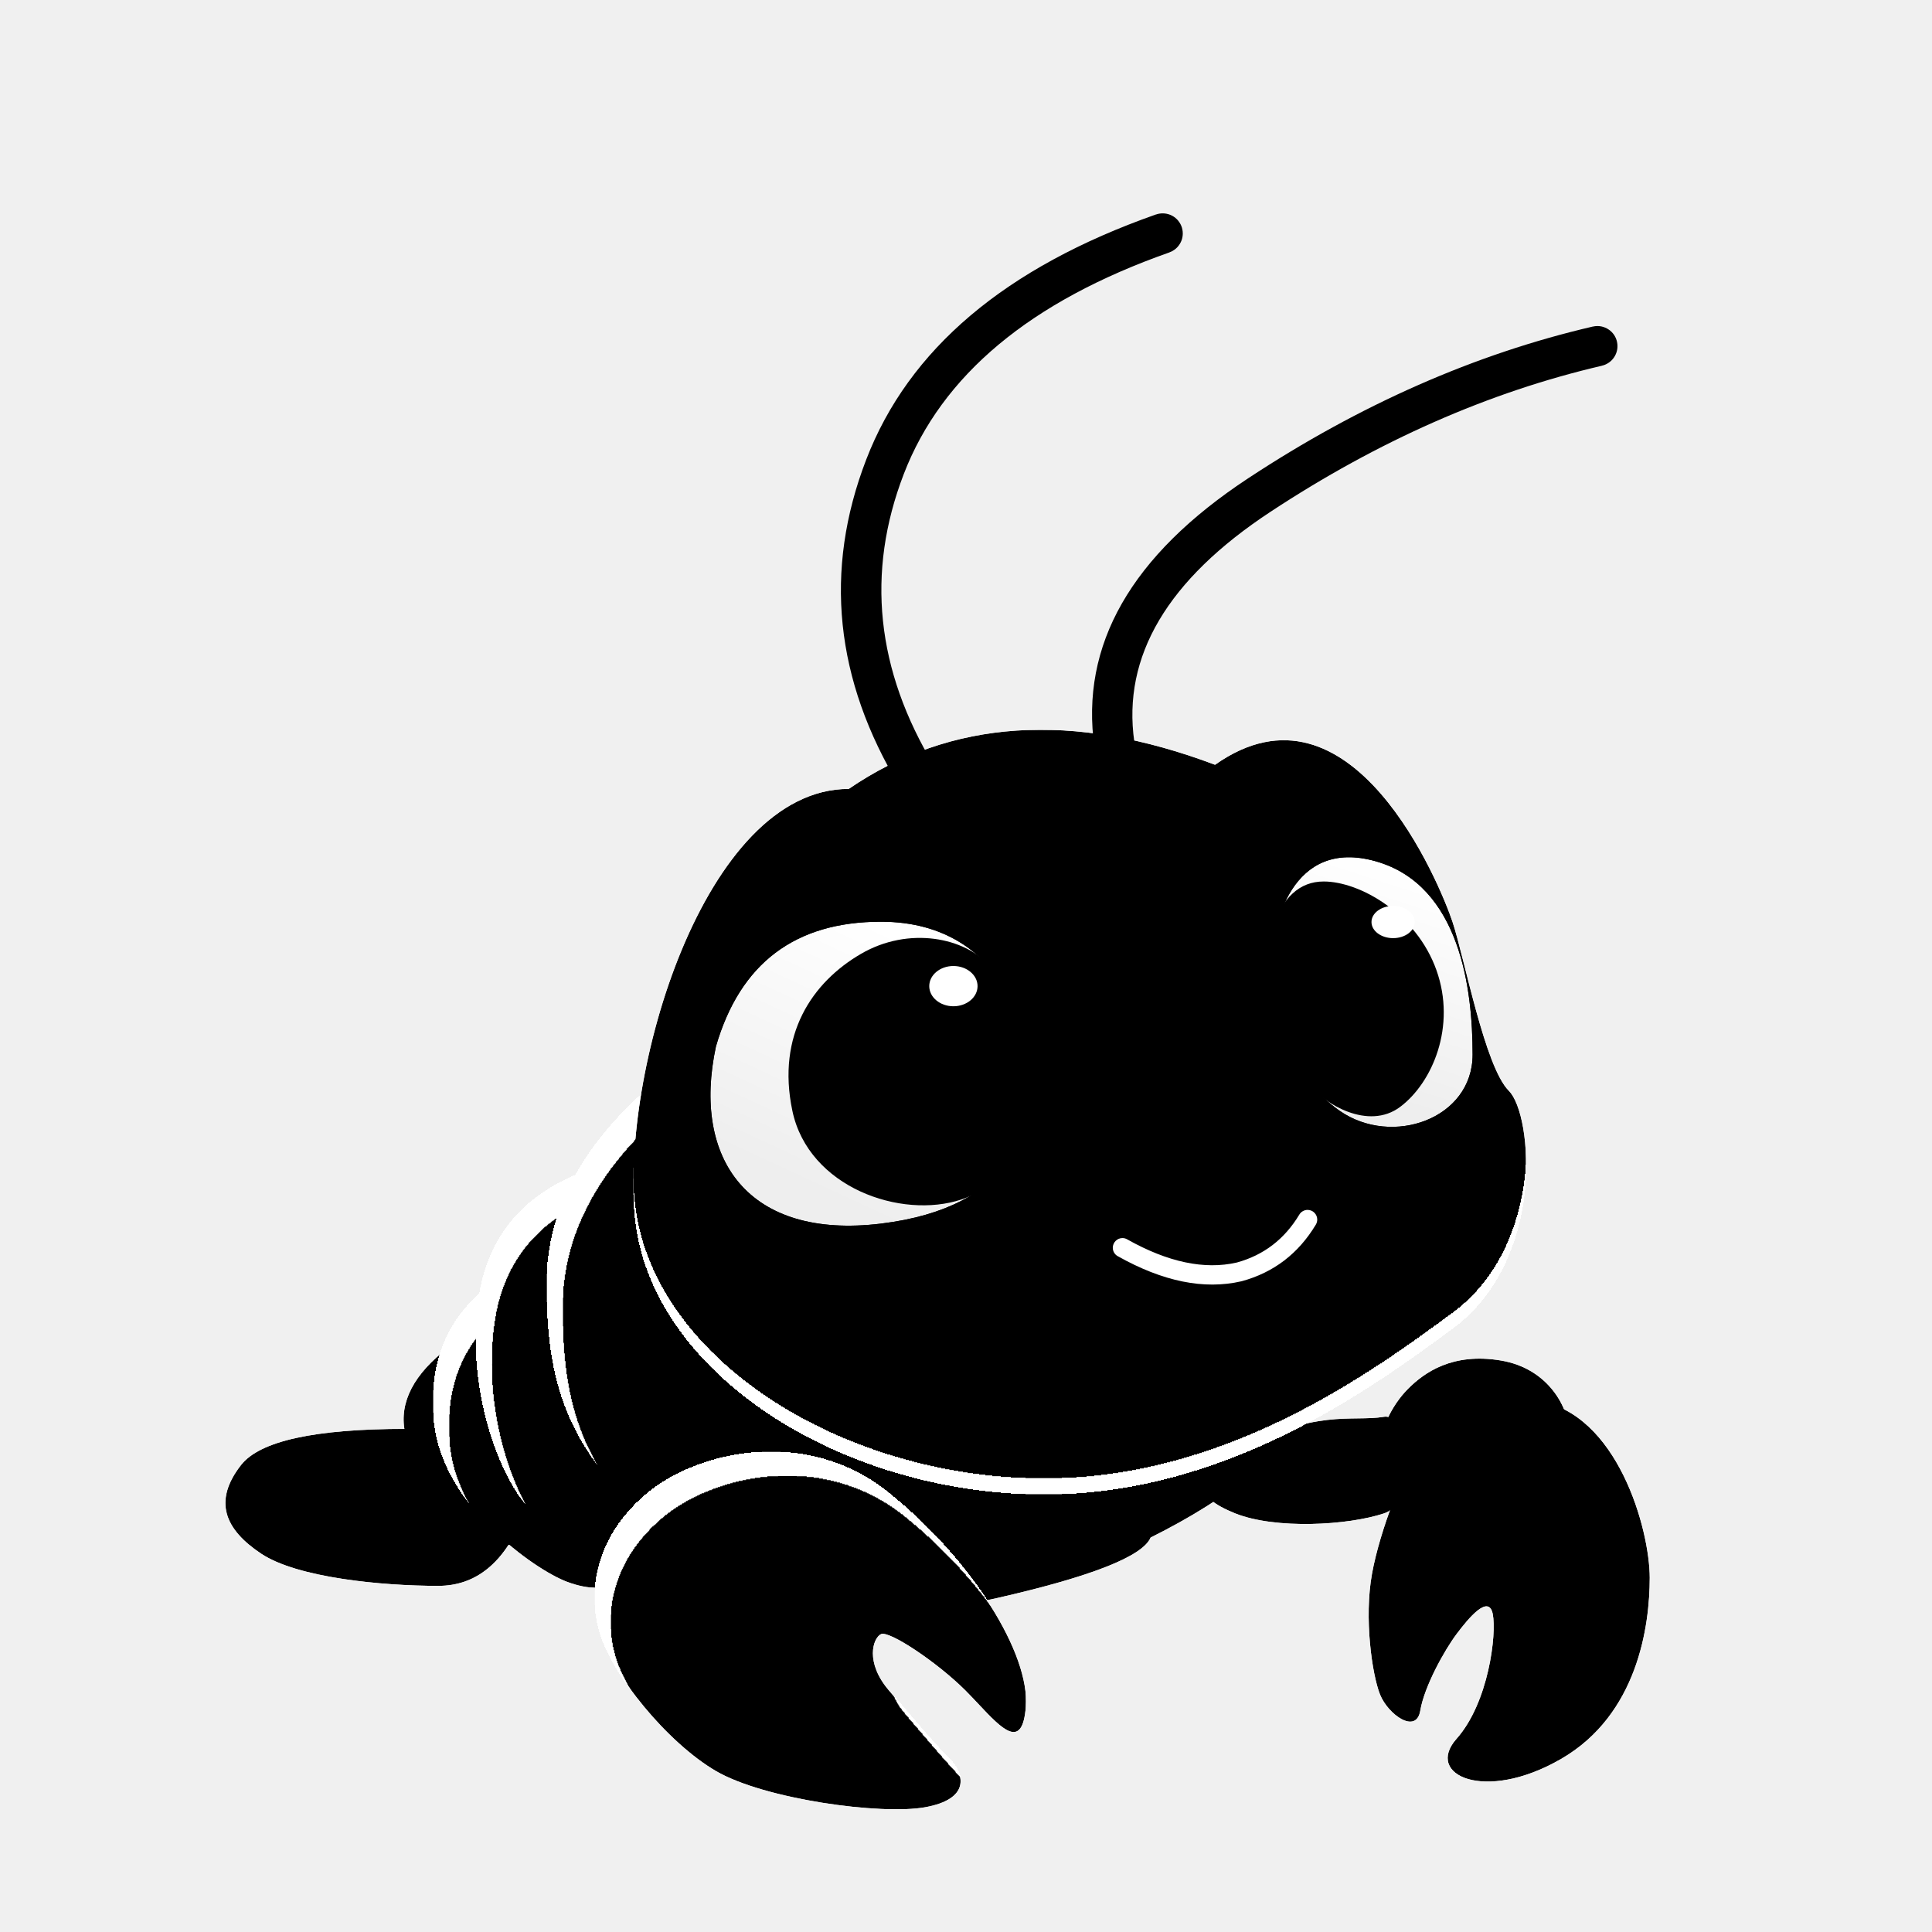
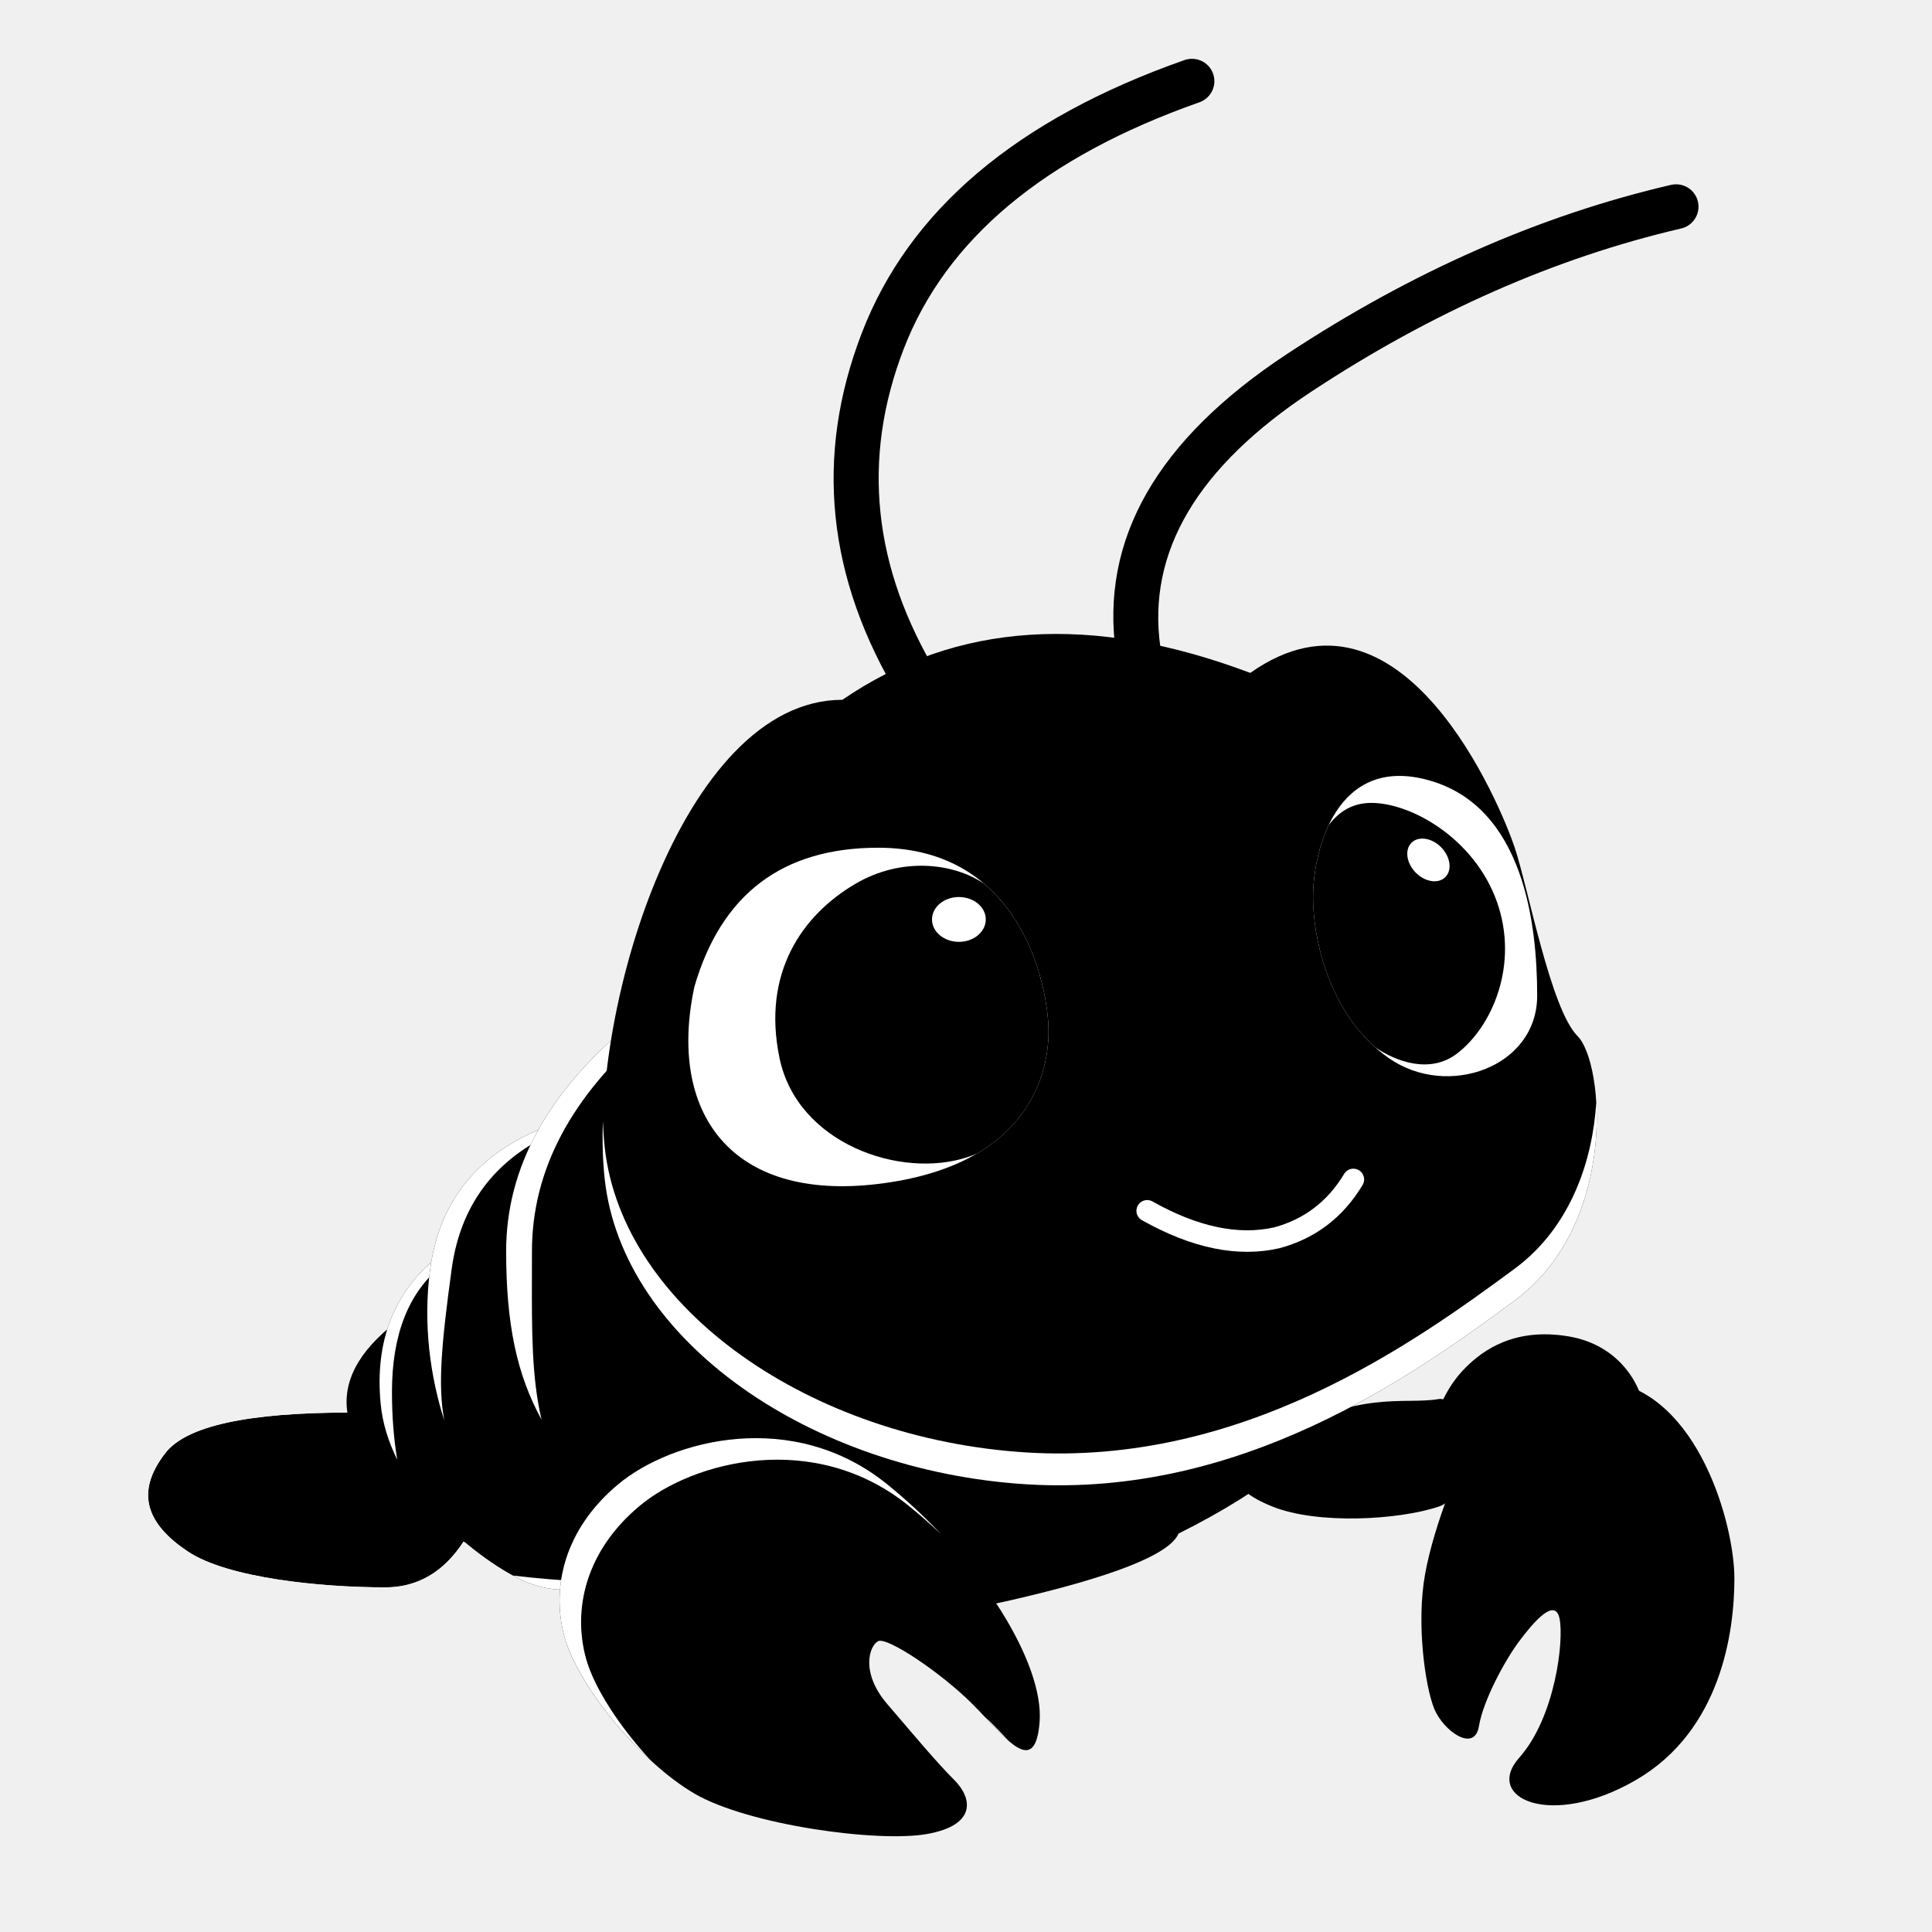
<svg xmlns="http://www.w3.org/2000/svg" fill="none" version="1.1" width="50" height="50" viewBox="0 0 50 50">
  <defs>
    <clipPath id="master_svg0_6_13717">
-       <rect x="-0.521" y="-0.521" width="51.042" height="51.042" rx="0" />
+       <rect x="0" y="0" width="50" height="50" rx="0" />
    </clipPath>
-     <mask id="master_svg1_6_13721" style="mask-type:luminance" maskUnits="userSpaceOnUse" x="5.833" y="36.979" width="7.695" height="4.062">
-       <path d="M6.236,37.917C5.507,38.854,5.82,39.583,6.757,40.208C7.695,40.833,9.882,41.042,11.341,41.042Q12.799,41.042,13.528,39.271L10.507,36.979Q6.966,36.979,6.236,37.917Z" fill="#FFFFFF" fill-opacity="1" />
-     </mask>
-     <mask id="master_svg2_6_13723" style="mask-type:luminance" maskUnits="userSpaceOnUse" x="10.445" y="35" width="3.071" height="5">
-       <path d="M11.445,35Q10.195,36.041,10.508,37.187C10.82,38.333,12.487,40,13.32,40Q13.386,40,13.429,39.969Q13.941,39.606,11.445,35Z" fill="#FFFFFF" fill-opacity="1" />
-     </mask>
-     <filter id="master_svg3_6_13725" filterUnits="objectBoundingBox" color-interpolation-filters="sRGB" x="0" y="0" width="1" height="1">
-       <feFlood flood-opacity="0" result="BackgroundImageFix" />
-       <feBlend mode="normal" in="SourceGraphic" in2="BackgroundImageFix" result="shape" />
-       <feColorMatrix in="SourceAlpha" type="matrix" result="hardAlpha" values="0 0 0 0 0 0 0 0 0 0 0 0 0 0 0 0 0 0 127 0" />
-       <feOffset dy="0.625" dx="0.417" />
-       <feGaussianBlur stdDeviation="0" />
-       <feComposite in2="hardAlpha" operator="arithmetic" k2="-1" k3="1" />
-       <feColorMatrix type="matrix" values="0 0 0 0 1 0 0 0 0 1 0 0 0 0 1 0 0 0 1 0" />
-       <feBlend mode="normal" in2="shape" result="effect1_innerShadow" />
-     </filter>
-     <filter id="master_svg4_6_13725" filterUnits="objectBoundingBox" color-interpolation-filters="sRGB" x="0" y="0" width="1" height="1">
-       <feFlood flood-opacity="0" result="BackgroundImageFix" />
-       <feBlend mode="normal" in="SourceGraphic" in2="BackgroundImageFix" result="shape" />
-       <feColorMatrix in="SourceAlpha" type="matrix" result="hardAlpha" values="0 0 0 0 0 0 0 0 0 0 0 0 0 0 0 0 0 0 127 0" />
-       <feOffset dy="0.625" dx="0.417" />
-       <feGaussianBlur stdDeviation="0" />
-       <feComposite in2="hardAlpha" operator="arithmetic" k2="-1" k3="1" />
-       <feColorMatrix type="matrix" values="0 0 0 0 1 0 0 0 0 1 0 0 0 0 1 0 0 0 1 0" />
-       <feBlend mode="normal" in2="shape" result="effect1_innerShadow" />
-     </filter>
-     <mask id="master_svg5_6_13725" style="mask-type:luminance" maskUnits="userSpaceOnUse" x="11.212" y="33.333" width="4.92" height="7.76">
-       <path d="M12.59,33.333Q11.028,34.583,11.236,36.771C11.445,38.958,13.84,40.625,14.674,40.937Q15.507,41.25,16.132,40.937L13.736,37.917L12.59,33.333Z" fill="#FFFFFF" fill-opacity="1" filter="url(#master_svg4_6_13725)" />
-     </mask>
-     <filter id="master_svg6_6_13727" filterUnits="objectBoundingBox" color-interpolation-filters="sRGB" x="0" y="0" width="1" height="1">
-       <feFlood flood-opacity="0" result="BackgroundImageFix" />
-       <feBlend mode="normal" in="SourceGraphic" in2="BackgroundImageFix" result="shape" />
-       <feColorMatrix in="SourceAlpha" type="matrix" result="hardAlpha" values="0 0 0 0 0 0 0 0 0 0 0 0 0 0 0 0 0 0 127 0" />
-       <feOffset dy="0.625" dx="0.417" />
-       <feGaussianBlur stdDeviation="0" />
-       <feComposite in2="hardAlpha" operator="arithmetic" k2="-1" k3="1" />
-       <feColorMatrix type="matrix" values="0 0 0 0 1 0 0 0 0 1 0 0 0 0 1 0 0 0 1 0" />
-       <feBlend mode="normal" in2="shape" result="effect1_innerShadow" />
-     </filter>
-     <filter id="master_svg7_6_13727" filterUnits="objectBoundingBox" color-interpolation-filters="sRGB" x="0" y="0" width="1" height="1">
-       <feFlood flood-opacity="0" result="BackgroundImageFix" />
-       <feBlend mode="normal" in="SourceGraphic" in2="BackgroundImageFix" result="shape" />
-       <feColorMatrix in="SourceAlpha" type="matrix" result="hardAlpha" values="0 0 0 0 0 0 0 0 0 0 0 0 0 0 0 0 0 0 127 0" />
-       <feOffset dy="0.625" dx="0.417" />
-       <feGaussianBlur stdDeviation="0" />
-       <feComposite in2="hardAlpha" operator="arithmetic" k2="-1" k3="1" />
-       <feColorMatrix type="matrix" values="0 0 0 0 1 0 0 0 0 1 0 0 0 0 1 0 0 0 1 0" />
-       <feBlend mode="normal" in2="shape" result="effect1_innerShadow" />
-     </filter>
-     <mask id="master_svg8_6_13727" style="mask-type:luminance" maskUnits="userSpaceOnUse" x="12.32" y="30.417" width="5.693" height="10.942">
-       <path d="M12.387,33.646C12.075,35.938,12.908,38.125,13.637,38.958C14.367,39.792,15.617,40.729,16.45,41.25Q16.635,41.366,16.814,41.358Q17.445,41.332,18.012,39.792Q14.887,36.979,14.887,35.521L14.887,30.417Q12.7,31.354,12.387,33.646Z" fill="#FFFFFF" fill-opacity="1" filter="url(#master_svg7_6_13727)" />
-     </mask>
-     <mask id="master_svg9_6_13730" style="mask-type:luminance" maskUnits="userSpaceOnUse" x="31.097" y="36.663" width="5.314" height="2.778">
-       <path d="M31.132,38.229Q31.09,38.333,31.099,38.433Q31.132,38.833,31.965,39.166C33.007,39.583,34.882,39.479,35.82,39.166C36.757,38.854,36.445,36.562,35.82,36.666C35.609,36.701,35.39,36.704,35.148,36.707C34.669,36.713,34.097,36.72,33.32,36.979Q32.148,37.369,31.132,38.229Z" fill="#FFFFFF" fill-opacity="1" />
-     </mask>
-     <mask id="master_svga_6_13732" style="mask-type:luminance" maskUnits="userSpaceOnUse" x="35.611" y="35.161" width="5" height="4.006">
-       <path d="M35.611,38.125Q35.611,39.167,36.653,39.167Q40.611,37.709,40.611,37.084C40.611,36.459,40.09,35.417,38.84,35.209C37.59,35,36.861,35.521,36.444,35.938C36.028,36.355,35.611,37.084,35.611,38.125Z" fill="#FFFFFF" fill-opacity="1" />
-     </mask>
-     <mask id="master_svgb_6_13734" style="mask-type:luminance" maskUnits="userSpaceOnUse" x="35.421" y="36.182" width="7.274" height="9.925">
-       <path d="M35.507,40.729C35.299,41.875,35.507,43.333,35.715,43.854C35.924,44.374,36.653,44.895,36.757,44.27C36.861,43.645,37.382,42.708,37.695,42.291C38.007,41.874,38.528,41.249,38.632,41.77C38.736,42.291,38.528,44.062,37.695,45C36.861,45.937,38.424,46.666,40.403,45.52C42.382,44.374,42.695,42.083,42.695,40.833C42.695,39.583,41.861,36.562,39.778,36.249C37.725,35.942,37.189,36.746,36.776,37.368C36.769,37.377,36.763,37.386,36.757,37.395C36.34,38.02,35.715,39.583,35.507,40.729Z" fill="#FFFFFF" fill-opacity="1" />
-     </mask>
-     <filter id="master_svgc_6_13736" filterUnits="objectBoundingBox" color-interpolation-filters="sRGB" x="0" y="0" width="1" height="1">
-       <feFlood flood-opacity="0" result="BackgroundImageFix" />
-       <feBlend mode="normal" in="SourceGraphic" in2="BackgroundImageFix" result="shape" />
-       <feColorMatrix in="SourceAlpha" type="matrix" result="hardAlpha" values="0 0 0 0 0 0 0 0 0 0 0 0 0 0 0 0 0 0 127 0" />
-       <feOffset dy="0.625" dx="0.417" />
-       <feGaussianBlur stdDeviation="0" />
-       <feComposite in2="hardAlpha" operator="arithmetic" k2="-1" k3="1" />
-       <feColorMatrix type="matrix" values="0 0 0 0 1 0 0 0 0 1 0 0 0 0 1 0 0 0 1 0" />
-       <feBlend mode="normal" in2="shape" result="effect1_innerShadow" />
-     </filter>
-     <filter id="master_svgd_6_13736" filterUnits="objectBoundingBox" color-interpolation-filters="sRGB" x="0" y="0" width="1" height="1">
-       <feFlood flood-opacity="0" result="BackgroundImageFix" />
-       <feBlend mode="normal" in="SourceGraphic" in2="BackgroundImageFix" result="shape" />
-       <feColorMatrix in="SourceAlpha" type="matrix" result="hardAlpha" values="0 0 0 0 0 0 0 0 0 0 0 0 0 0 0 0 0 0 127 0" />
-       <feOffset dy="0.625" dx="0.417" />
-       <feGaussianBlur stdDeviation="0" />
-       <feComposite in2="hardAlpha" operator="arithmetic" k2="-1" k3="1" />
-       <feColorMatrix type="matrix" values="0 0 0 0 1 0 0 0 0 1 0 0 0 0 1 0 0 0 1 0" />
-       <feBlend mode="normal" in2="shape" result="effect1_innerShadow" />
-     </filter>
-     <mask id="master_svge_6_13736" style="mask-type:luminance" maskUnits="userSpaceOnUse" x="14.153" y="27.917" width="19.735" height="13.743">
-       <path d="M14.153,33.229C14.153,36.146,14.882,37.5,16.757,39.375C18.632,41.25,22.174,42.187,25.82,41.354Q29.466,40.521,29.778,39.792Q32.903,38.229,33.841,36.458Q33.862,36.417,33.874,36.374Q34.368,34.531,17.07,27.917Q14.153,30.312,14.153,33.229Z" fill="#FFFFFF" fill-opacity="1" filter="url(#master_svgd_6_13736)" />
-     </mask>
-     <mask id="master_svgf_6_13739" style="mask-type:luminance" maskUnits="userSpaceOnUse" x="15.178" y="36.25" width="6.058" height="3.99">
-       <path d="M15.299,38.229C14.987,38.958,15.299,39.896,16.028,40.208Q16.757,40.521,21.237,37.708Q20.403,36.25,18.32,36.25C16.237,36.25,15.612,37.5,15.299,38.229Z" fill="#FFFFFF" fill-opacity="1" />
-     </mask>
-     <filter id="master_svgg_6_13741" filterUnits="objectBoundingBox" color-interpolation-filters="sRGB" x="0" y="0" width="1" height="1">
-       <feFlood flood-opacity="0" result="BackgroundImageFix" />
-       <feBlend mode="normal" in="SourceGraphic" in2="BackgroundImageFix" result="shape" />
-       <feColorMatrix in="SourceAlpha" type="matrix" result="hardAlpha" values="0 0 0 0 0 0 0 0 0 0 0 0 0 0 0 0 0 0 127 0" />
-       <feOffset dy="0.625" dx="0.417" />
-       <feGaussianBlur stdDeviation="0" />
-       <feComposite in2="hardAlpha" operator="arithmetic" k2="-1" k3="1" />
-       <feColorMatrix type="matrix" values="0 0 0 0 1 0 0 0 0 1 0 0 0 0 1 0 0 0 1 0" />
-       <feBlend mode="normal" in2="shape" result="effect1_innerShadow" />
-     </filter>
-     <filter id="master_svgh_6_13741" filterUnits="objectBoundingBox" color-interpolation-filters="sRGB" x="0" y="0" width="1" height="1">
-       <feFlood flood-opacity="0" result="BackgroundImageFix" />
-       <feBlend mode="normal" in="SourceGraphic" in2="BackgroundImageFix" result="shape" />
-       <feColorMatrix in="SourceAlpha" type="matrix" result="hardAlpha" values="0 0 0 0 0 0 0 0 0 0 0 0 0 0 0 0 0 0 127 0" />
-       <feOffset dy="0.625" dx="0.417" />
-       <feGaussianBlur stdDeviation="0" />
-       <feComposite in2="hardAlpha" operator="arithmetic" k2="-1" k3="1" />
-       <feColorMatrix type="matrix" values="0 0 0 0 1 0 0 0 0 1 0 0 0 0 1 0 0 0 1 0" />
-       <feBlend mode="normal" in2="shape" result="effect1_innerShadow" />
-     </filter>
-     <mask id="master_svgi_6_13741" style="mask-type:luminance" maskUnits="userSpaceOnUse" x="15.394" y="37.574" width="11.16" height="9.25">
-       <path d="M16.757,38.646C15.507,39.688,15.195,41.042,15.507,42.188C15.82,43.334,17.278,45.104,18.528,45.834C19.778,46.563,22.799,46.979,23.945,46.771C25.091,46.563,24.986,45.938,24.57,45.521C24.153,45.104,23.632,44.479,23.007,43.75C22.382,43.021,22.591,42.396,22.799,42.292C23.007,42.188,24.257,43.021,24.986,43.75C25.098,43.862,25.209,43.981,25.319,44.097C25.924,44.742,26.461,45.314,26.549,44.167C26.653,42.813,25.195,40.417,23.007,38.646C20.82,36.875,18.007,37.604,16.757,38.646Z" fill="#FFFFFF" fill-opacity="1" filter="url(#master_svgh_6_13741)" />
-     </mask>
-     <filter id="master_svgj_6_13746" filterUnits="objectBoundingBox" color-interpolation-filters="sRGB" x="0" y="0" width="1" height="1">
-       <feFlood flood-opacity="0" result="BackgroundImageFix" />
-       <feBlend mode="normal" in="SourceGraphic" in2="BackgroundImageFix" result="shape" />
-       <feColorMatrix in="SourceAlpha" type="matrix" result="hardAlpha" values="0 0 0 0 0 0 0 0 0 0 0 0 0 0 0 0 0 0 127 0" />
-       <feOffset dy="-0.417" dx="0" />
-       <feGaussianBlur stdDeviation="0" />
-       <feComposite in2="hardAlpha" operator="arithmetic" k2="-1" k3="1" />
-       <feColorMatrix type="matrix" values="0 0 0 0 1 0 0 0 0 1 0 0 0 0 1 0 0 0 1 0" />
-       <feBlend mode="normal" in2="shape" result="effect1_innerShadow" />
-     </filter>
-     <filter id="master_svgk_6_13746" filterUnits="objectBoundingBox" color-interpolation-filters="sRGB" x="0" y="0" width="1" height="1">
-       <feFlood flood-opacity="0" result="BackgroundImageFix" />
-       <feBlend mode="normal" in="SourceGraphic" in2="BackgroundImageFix" result="shape" />
-       <feColorMatrix in="SourceAlpha" type="matrix" result="hardAlpha" values="0 0 0 0 0 0 0 0 0 0 0 0 0 0 0 0 0 0 127 0" />
-       <feOffset dy="-0.417" dx="0" />
-       <feGaussianBlur stdDeviation="0" />
-       <feComposite in2="hardAlpha" operator="arithmetic" k2="-1" k3="1" />
-       <feColorMatrix type="matrix" values="0 0 0 0 1 0 0 0 0 1 0 0 0 0 1 0 0 0 1 0" />
-       <feBlend mode="normal" in2="shape" result="effect1_innerShadow" />
-     </filter>
-     <mask id="master_svgl_6_13746" style="mask-type:luminance" maskUnits="userSpaceOnUse" x="16.394" y="18.886" width="23.101" height="19.784">
-       <path d="M21.965,20.417C18.215,20.417,16.028,27.813,16.445,31.563C16.861,35.313,21.236,38.334,26.236,38.646C31.236,38.959,35.195,36.146,37.59,34.375C39.986,32.605,39.674,28.855,39.049,28.23C38.424,27.605,37.903,24.792,37.59,23.855C37.278,22.917,34.986,17.292,31.445,19.792Q25.924,17.709,21.965,20.417Z" fill="#FFFFFF" fill-opacity="1" filter="url(#master_svgk_6_13746)" />
-     </mask>
-     <linearGradient x1="0.5" y1="0" x2="0.114" y2="0.784" id="master_svgm_6_9446">
-       <stop offset="0%" stop-color="#FFFFFF" stop-opacity="1" />
-       <stop offset="100%" stop-color="#EEEEEE" stop-opacity="1" />
-     </linearGradient>
-     <mask id="master_svgn_6_13749" style="mask-type:luminance" maskUnits="userSpaceOnUse" x="18.387" y="23.854" width="8.414" height="7.866">
-       <path d="M18.528,27.084C17.903,30,19.361,32.084,22.799,31.667C26.236,31.25,26.757,29.167,26.757,28.125C26.757,27.084,26.132,23.854,22.799,23.854Q19.465,23.854,18.528,27.084Z" fill="#FFFFFF" fill-opacity="1" />
-     </mask>
-     <linearGradient x1="0.5" y1="0" x2="0.297" y2="0.838" id="master_svgo_6_9446">
-       <stop offset="0%" stop-color="#FFFFFF" stop-opacity="1" />
-       <stop offset="100%" stop-color="#EEEEEE" stop-opacity="1" />
-     </linearGradient>
-     <mask id="master_svgp_6_13753" style="mask-type:luminance" maskUnits="userSpaceOnUse" x="32.873" y="22.185" width="5.238" height="6.978">
-       <path d="M32.903,25C32.903,26.042,33.32,27.812,34.674,28.75C36.028,29.687,38.111,28.958,38.111,27.292C38.111,25.625,37.799,22.917,35.611,22.292C33.424,21.667,32.903,23.958,32.903,25Z" fill="#FFFFFF" fill-opacity="1" />
+     <mask id="master_svg1_6_13721" style="mask-type:luminance" maskUnits="userSpaceOnUse" x="3.833" y="36.557" width="8.57" height="4.524">
+       <path d="M4.282,37.601C3.47,38.645,3.818,39.457,4.862,40.153C5.906,40.849,8.343,41.081,9.967,41.081Q11.591,41.081,12.403,39.109L9.039,36.557Q5.094,36.557,4.282,37.601Z" fill="#FFFFFF" fill-opacity="1" />
    </mask>
  </defs>
  <g clip-path="url(#master_svg0_6_13717)">
    <g mask="url(#master_svg1_6_13721)">
-       <path d="M6.236,37.917C5.507,38.854,5.82,39.583,6.757,40.208C7.695,40.833,9.882,41.042,11.341,41.042Q12.799,41.042,13.528,39.271L10.507,36.979Q6.966,36.979,6.236,37.917Z" fill="#000000" fill-opacity="1" />
+       <path d="M4.282,37.601C3.47,38.645,3.818,39.457,4.862,40.153C5.906,40.849,8.343,41.081,9.967,41.081Q11.591,41.081,12.403,39.109L9.039,36.557Q5.094,36.557,4.282,37.601Z" fill="#000000" fill-opacity="1" />
    </g>
-     <g mask="url(#master_svg2_6_13723)">
-       <path d="M11.445,35Q10.195,36.041,10.508,37.187C10.82,38.333,12.487,40,13.32,40Q13.386,40,13.429,39.969Q13.941,39.606,11.445,35Z" fill="#000000" fill-opacity="1" />
+     <path d="M10.083,34.352Q8.691,35.512,9.039,36.788C9.387,38.064,11.243,39.92,12.171,39.92Q12.244,39.92,12.293,39.886Q12.862,39.483,10.083,34.352Z" fill="#000000" fill-opacity="1" />
+     <path d="M11.359,32.496Q9.619,33.888,9.851,36.324C10.083,38.761,12.751,40.617,13.679,40.965Q14.607,41.313,15.303,40.965L12.635,37.601L11.359,32.496Z" fill="#000000" fill-opacity="1" />
+     <g>
+       <path d="M9.851,36.324Q9.619,33.888,11.359,32.496L11.425,32.761Q10.144,33.801,10.144,36.023C10.144,36.671,10.193,37.257,10.281,37.776C10.056,37.324,9.899,36.837,9.851,36.324ZM13.275,40.775C13.43,40.859,13.567,40.923,13.679,40.965Q14.607,41.313,15.303,40.965L15.285,40.942Q14.099,40.877,13.275,40.775Z" fill-rule="evenodd" fill="#FFFFFF" fill-opacity="1" />
    </g>
-     <g mask="url(#master_svg5_6_13725)">
-       <path d="M12.59,33.333Q11.028,34.583,11.236,36.771C11.445,38.958,13.84,40.625,14.674,40.937Q15.507,41.25,16.132,40.937L13.736,37.917L12.59,33.333Z" fill="#000000" fill-opacity="1" filter="url(#master_svg3_6_13725)" />
+     <path d="M11.133,32.844C10.785,35.397,11.713,37.833,12.525,38.761C13.337,39.689,14.729,40.733,15.657,41.313Q15.863,41.442,16.063,41.434Q16.765,41.404,17.397,39.689Q13.917,36.557,13.917,34.933L13.917,29.248Q11.481,30.292,11.133,32.844Z" fill="#000000" fill-opacity="1" />
+     <g>
+       <path d="M11.499,36.762C11.141,35.653,10.939,34.266,11.133,32.844Q11.481,30.292,13.917,29.248L13.917,29.521Q11.996,30.6,11.689,32.844C11.434,34.715,11.322,35.85,11.499,36.762ZM14.679,40.648C15.029,40.904,15.366,41.131,15.657,41.313Q15.863,41.442,16.063,41.434Q16.702,41.407,17.284,39.983Q15.589,40.687,14.679,40.648Z" fill-rule="evenodd" fill="#FFFFFF" fill-opacity="1" />
    </g>
-     <g mask="url(#master_svg8_6_13727)">
-       <path d="M12.387,33.646C12.075,35.938,12.908,38.125,13.637,38.958C14.367,39.792,15.617,40.729,16.45,41.25Q16.635,41.366,16.814,41.358Q17.445,41.332,18.012,39.792Q14.887,36.979,14.887,35.521L14.887,30.417Q12.7,31.354,12.387,33.646Z" fill="#000000" fill-opacity="1" filter="url(#master_svg6_6_13727)" />
+     <path d="M32.009,37.948Q31.963,38.064,31.972,38.176Q32.009,38.621,32.937,38.992C34.097,39.456,36.186,39.34,37.23,38.992C38.274,38.644,37.926,36.092,37.23,36.208C36.996,36.247,36.752,36.25,36.481,36.253C35.948,36.26,35.312,36.267,34.445,36.556Q33.14,36.991,32.009,37.948Z" fill="#000000" fill-opacity="1" />
+     <path d="M36.997,37.833Q36.997,38.993,38.157,38.993Q42.566,37.369,42.566,36.673C42.566,35.977,41.986,34.817,40.593,34.585C39.201,34.353,38.389,34.933,37.925,35.397C37.461,35.861,36.997,36.673,36.997,37.833Z" fill="#000000" fill-opacity="1" />
+     <path d="M36.882,40.732C36.65,42.009,36.882,43.633,37.114,44.213C37.346,44.793,38.158,45.373,38.274,44.677C38.39,43.981,38.97,42.937,39.318,42.473C39.666,42.009,40.246,41.313,40.362,41.893C40.478,42.473,40.246,44.445,39.318,45.489C38.39,46.533,40.13,47.345,42.334,46.069C44.538,44.793,44.886,42.241,44.886,40.848C44.886,39.456,43.958,36.092,41.638,35.744C39.352,35.401,38.755,36.297,38.294,36.989C38.287,37,38.281,37.01,38.274,37.02C37.81,37.716,37.114,39.456,36.882,40.732Z" fill="#000000" fill-opacity="1" />
+     <path d="M13.099,32.38C13.099,35.628,13.911,37.136,15.999,39.225C18.088,41.313,22.032,42.357,26.093,41.429Q30.153,40.501,30.501,39.689Q33.981,37.949,35.025,35.976Q35.05,35.931,35.063,35.882Q35.613,33.83,16.348,26.463Q13.099,29.132,13.099,32.38Z" fill="#000000" fill-opacity="1" />
+     <g>
+       <path d="M14.015,36.739C13.374,35.57,13.099,34.27,13.099,32.38Q13.099,29.132,16.348,26.463Q16.578,26.552,16.806,26.639Q13.767,29.238,13.767,32.38C13.767,32.58,13.767,32.775,13.766,32.965C13.762,34.444,13.759,35.651,14.015,36.739Z" fill-rule="evenodd" fill="#FFFFFF" fill-opacity="1" />
    </g>
-     <g mask="url(#master_svg9_6_13730)">
-       <path d="M31.132,38.229Q31.09,38.333,31.099,38.433Q31.132,38.833,31.965,39.166C33.007,39.583,34.882,39.479,35.82,39.166C36.757,38.854,36.445,36.562,35.82,36.666C35.609,36.701,35.39,36.704,35.148,36.707C34.669,36.713,34.097,36.72,33.32,36.979Q32.148,37.369,31.132,38.229Z" fill="#000000" fill-opacity="1" />
+     <path d="M14.375,37.948C14.027,38.761,14.375,39.805,15.188,40.153Q16,40.501,20.988,37.368Q20.06,35.744,17.74,35.744C15.42,35.744,14.724,37.136,14.375,37.948Z" fill="#000000" fill-opacity="1" />
+     <path d="M15.999,38.413C14.607,39.573,14.259,41.081,14.607,42.357C14.955,43.634,16.579,45.606,17.972,46.418C19.364,47.23,22.728,47.694,24.004,47.462C25.28,47.23,25.164,46.534,24.7,46.07C24.236,45.606,23.656,44.91,22.96,44.098C22.264,43.286,22.496,42.589,22.728,42.473C22.96,42.357,24.352,43.286,25.164,44.098C25.289,44.222,25.413,44.354,25.535,44.484C26.209,45.202,26.806,45.839,26.905,44.562C27.021,43.054,25.396,40.385,22.96,38.413C20.524,36.441,17.392,37.253,15.999,38.413Z" fill="#000000" fill-opacity="1" />
+     <g>
+       <path d="M14.607,42.357C14.259,41.081,14.607,39.573,15.999,38.413C17.392,37.253,20.524,36.441,22.96,38.413C23.46,38.818,23.926,39.252,24.35,39.7C24.085,39.449,23.807,39.204,23.517,38.97C21.081,36.998,17.948,37.81,16.556,38.97C15.164,40.13,14.816,41.638,15.164,42.914C15.373,43.679,16.039,44.693,16.839,45.558C15.805,44.605,14.863,43.294,14.607,42.357ZM25.474,44.42C25.494,44.441,25.515,44.463,25.535,44.484C25.735,44.698,25.929,44.905,26.105,45.056C26.101,45.051,26.096,45.046,26.092,45.041C25.97,44.911,25.846,44.779,25.721,44.655C25.644,44.577,25.561,44.498,25.474,44.42Z" fill-rule="evenodd" fill="#FFFFFF" fill-opacity="1" />
    </g>
-     <g mask="url(#master_svga_6_13732)">
-       <path d="M35.611,38.125Q35.611,39.167,36.653,39.167Q40.611,37.709,40.611,37.084C40.611,36.459,40.09,35.417,38.84,35.209C37.59,35,36.861,35.521,36.444,35.938C36.028,36.355,35.611,37.084,35.611,38.125Z" fill="#000000" fill-opacity="1" />
+     <path d="M31.428,2.101C31.428,2.346,31.273,2.565,31.041,2.647L31.041,2.647Q25.029,4.763,23.385,9.038Q21.747,13.297,24.268,17.462L24.268,17.462C24.322,17.553,24.351,17.657,24.351,17.762C24.351,18.082,24.092,18.341,23.772,18.341C23.569,18.341,23.382,18.236,23.277,18.062L23.277,18.062Q20.46,13.411,22.302,8.621Q24.139,3.847,30.656,1.554L30.656,1.554C30.718,1.533,30.783,1.522,30.849,1.522C31.168,1.522,31.428,1.781,31.428,2.101Z" fill-rule="evenodd" fill="#000000" fill-opacity="1" />
+     <path d="M43.957,5.349C43.957,5.618,43.771,5.852,43.509,5.913L43.509,5.913Q38.622,7.051,33.952,10.126Q29.503,13.056,30.031,16.752L30.031,16.752C30.034,16.779,30.036,16.807,30.036,16.834C30.036,17.154,29.776,17.413,29.457,17.413C29.168,17.413,28.924,17.201,28.883,16.916L28.883,16.916Q28.25,12.492,33.314,9.157Q38.157,5.968,43.247,4.784L43.247,4.784C43.29,4.775,43.334,4.77,43.378,4.77C43.698,4.77,43.957,5.029,43.957,5.349Z" fill-rule="evenodd" fill="#000000" fill-opacity="1" />
+     <path d="M21.8,18.111C17.623,18.111,15.187,26.348,15.651,30.524C16.115,34.701,20.988,38.065,26.556,38.413C32.125,38.761,36.533,35.629,39.202,33.657C41.87,31.684,41.522,27.508,40.826,26.812C40.13,26.116,39.55,22.983,39.202,21.939C38.854,20.895,36.301,14.631,32.357,17.415Q26.208,15.095,21.8,18.111Z" fill="#000000" fill-opacity="1" />
+     <g>
+       <path d="M15.602,29.011C15.611,29.25,15.627,29.481,15.651,29.7C16.115,33.876,20.988,37.241,26.556,37.589C32.125,37.937,36.533,34.804,39.202,32.832C40.67,31.747,41.225,29.993,41.311,28.52C41.407,30.107,40.957,32.359,39.202,33.657C36.533,35.629,32.125,38.761,26.556,38.413C20.988,38.065,16.115,34.701,15.651,30.524C15.6,30.064,15.584,29.554,15.602,29.011Z" fill-rule="evenodd" fill="#FFFFFF" fill-opacity="1" />
    </g>
-     <g mask="url(#master_svgb_6_13734)">
-       <path d="M35.507,40.729C35.299,41.875,35.507,43.333,35.715,43.854C35.924,44.374,36.653,44.895,36.757,44.27C36.861,43.645,37.382,42.708,37.695,42.291C38.007,41.874,38.528,41.249,38.632,41.77C38.736,42.291,38.528,44.062,37.695,45C36.861,45.937,38.424,46.666,40.403,45.52C42.382,44.374,42.695,42.083,42.695,40.833C42.695,39.583,41.861,36.562,39.778,36.249C37.725,35.942,37.189,36.746,36.776,37.368C36.769,37.377,36.763,37.386,36.757,37.395C36.34,38.02,35.715,39.583,35.507,40.729Z" fill="#000000" fill-opacity="1" />
+     <path d="M35.304,30.524C35.304,30.574,35.29,30.624,35.264,30.667Q34.51,31.923,33.126,32.3L33.121,32.302L33.116,32.303Q31.502,32.675,29.552,31.578C29.465,31.529,29.41,31.436,29.41,31.336C29.41,31.182,29.535,31.057,29.689,31.057C29.737,31.057,29.784,31.07,29.825,31.093Q31.584,32.082,32.985,31.762Q34.149,31.442,34.787,30.38C34.837,30.297,34.927,30.245,35.025,30.245C35.179,30.245,35.304,30.37,35.304,30.524Z" fill-rule="evenodd" fill="#FFFFFF" fill-opacity="1" />
+     <path d="M17.971,25.536C17.275,28.784,18.9,31.104,22.728,30.64C26.556,30.176,27.136,27.856,27.136,26.696C27.136,25.536,26.44,21.939,22.728,21.939Q19.016,21.939,17.971,25.536Z" fill="#FFFFFF" fill-opacity="1" />
+     <g>
+       <path d="M25.472,22.873C24.664,22.323,23.323,22.182,22.148,22.867C20.756,23.679,19.712,25.188,20.176,27.392C20.64,29.596,23.308,30.524,25.048,29.944C25.127,29.918,25.203,29.889,25.277,29.858C26.841,28.945,27.136,27.524,27.136,26.696C27.136,25.913,26.819,24.021,25.472,22.873Z" fill-rule="evenodd" fill="#000000" fill-opacity="1" />
    </g>
-     <g mask="url(#master_svge_6_13736)">
-       <path d="M14.153,33.229C14.153,36.146,14.882,37.5,16.757,39.375C18.632,41.25,22.174,42.187,25.82,41.354Q29.466,40.521,29.778,39.792Q32.903,38.229,33.841,36.458Q33.862,36.417,33.874,36.374Q34.368,34.531,17.07,27.917Q14.153,30.312,14.153,33.229Z" fill="#000000" fill-opacity="1" filter="url(#master_svgc_6_13736)" />
+     <ellipse cx="24.816" cy="23.795" rx="0.696" ry="0.58" fill="#FFFFFF" fill-opacity="1" />
+     <path d="M33.981,23.215C33.981,24.375,34.445,26.347,35.954,27.392C37.462,28.436,39.782,27.624,39.782,25.767C39.782,23.911,39.434,20.895,36.998,20.199C34.562,19.503,33.981,22.055,33.981,23.215Z" fill="#FFFFFF" fill-opacity="1" />
+     <g>
+       <path d="M35.584,27.1C34.368,26.011,33.981,24.275,33.981,23.215C33.981,22.728,34.084,21.994,34.384,21.359Q34.816,20.779,35.489,20.779C36.534,20.779,38.158,21.708,38.738,23.332C39.318,24.956,38.622,26.58,37.694,27.276C37.009,27.79,36.135,27.482,35.584,27.1Z" fill-rule="evenodd" fill="#000000" fill-opacity="1" />
    </g>
-     <g mask="url(#master_svgf_6_13739)">
-       <path d="M15.299,38.229C14.987,38.958,15.299,39.896,16.028,40.208Q16.757,40.521,21.237,37.708Q20.403,36.25,18.32,36.25C16.237,36.25,15.612,37.5,15.299,38.229Z" fill="#000000" fill-opacity="1" />
-     </g>
-     <g mask="url(#master_svgi_6_13741)">
-       <path d="M16.757,38.646C15.507,39.688,15.195,41.042,15.507,42.188C15.82,43.334,17.278,45.104,18.528,45.834C19.778,46.563,22.799,46.979,23.945,46.771C25.091,46.563,24.986,45.938,24.57,45.521C24.153,45.104,23.632,44.479,23.007,43.75C22.382,43.021,22.591,42.396,22.799,42.292C23.007,42.188,24.257,43.021,24.986,43.75C25.098,43.862,25.209,43.981,25.319,44.097C25.924,44.742,26.461,45.314,26.549,44.167C26.653,42.813,25.195,40.417,23.007,38.646C20.82,36.875,18.007,37.604,16.757,38.646Z" fill="#000000" fill-opacity="1" filter="url(#master_svgg_6_13741)" />
-     </g>
-     <path d="M30.263,6.532Q30.339,6.505,30.403,6.457Q30.468,6.408,30.514,6.342Q30.561,6.276,30.586,6.199Q30.61,6.122,30.61,6.042Q30.61,5.99,30.6,5.94Q30.59,5.89,30.571,5.843Q30.551,5.795,30.522,5.753Q30.494,5.71,30.458,5.674Q30.422,5.638,30.379,5.609Q30.336,5.581,30.289,5.561Q30.242,5.542,30.192,5.532Q30.141,5.522,30.09,5.522Q30.001,5.522,29.918,5.551L29.917,5.55Q24.065,7.609,22.417,11.896Q20.762,16.197,23.291,20.374L23.291,20.373Q23.326,20.431,23.374,20.477Q23.422,20.524,23.481,20.557Q23.539,20.59,23.604,20.607Q23.669,20.624,23.736,20.624Q23.787,20.624,23.838,20.614Q23.888,20.604,23.935,20.584Q23.982,20.565,24.025,20.536Q24.068,20.508,24.104,20.472Q24.14,20.435,24.168,20.393Q24.197,20.35,24.216,20.303Q24.236,20.256,24.246,20.205Q24.256,20.155,24.256,20.104Q24.256,19.959,24.181,19.835L24.182,19.834Q21.918,16.094,23.389,12.27Q24.865,8.432,30.263,6.533L30.263,6.532Z" fill-rule="evenodd" fill="#000000" fill-opacity="1" />
-     <path d="M41.458,9.464Q41.544,9.444,41.618,9.397Q41.693,9.35,41.747,9.281Q41.802,9.212,41.831,9.129Q41.86,9.046,41.86,8.958Q41.86,8.907,41.85,8.857Q41.84,8.806,41.821,8.759Q41.801,8.712,41.773,8.669Q41.744,8.627,41.708,8.59Q41.672,8.554,41.629,8.526Q41.587,8.497,41.539,8.478Q41.492,8.458,41.442,8.448Q41.391,8.438,41.34,8.438Q41.281,8.438,41.222,8.452L41.222,8.451Q36.652,9.513,32.304,12.377Q27.757,15.371,28.325,19.344L28.326,19.344Q28.332,19.39,28.347,19.434Q28.361,19.478,28.384,19.519Q28.406,19.56,28.435,19.596Q28.464,19.633,28.5,19.663Q28.535,19.694,28.575,19.718Q28.615,19.741,28.658,19.758Q28.702,19.774,28.748,19.782Q28.794,19.79,28.84,19.79Q28.891,19.79,28.942,19.78Q28.992,19.77,29.039,19.751Q29.087,19.731,29.129,19.703Q29.172,19.674,29.208,19.638Q29.244,19.602,29.273,19.559Q29.301,19.517,29.321,19.469Q29.34,19.422,29.35,19.372Q29.36,19.322,29.36,19.271Q29.36,19.234,29.355,19.197L29.356,19.197Q28.882,15.878,32.877,13.247Q37.07,10.486,41.458,9.465L41.458,9.464Z" fill-rule="evenodd" fill="#000000" fill-opacity="1" />
-     <g mask="url(#master_svgl_6_13746)">
-       <path d="M21.965,20.417C18.215,20.417,16.028,27.813,16.445,31.563C16.861,35.313,21.236,38.334,26.236,38.646C31.236,38.959,35.195,36.146,37.59,34.375C39.986,32.605,39.674,28.855,39.049,28.23C38.424,27.605,37.903,24.792,37.59,23.855C37.278,22.917,34.986,17.292,31.445,19.792Q25.924,17.709,21.965,20.417Z" fill="#000000" fill-opacity="1" filter="url(#master_svgj_6_13746)" />
-       <path d="M34.055,31.691Q34.09,31.631,34.09,31.562Q34.09,31.513,34.071,31.467Q34.052,31.421,34.017,31.386Q33.982,31.35,33.936,31.331Q33.89,31.312,33.84,31.312Q33.775,31.312,33.717,31.345Q33.66,31.377,33.626,31.434L33.626,31.434Q33.054,32.387,32.009,32.674Q30.751,32.962,29.171,32.074L29.171,32.074Q29.114,32.041,29.049,32.041Q28.999,32.041,28.953,32.06Q28.907,32.08,28.872,32.115Q28.837,32.15,28.818,32.196Q28.799,32.242,28.799,32.291Q28.799,32.359,28.833,32.418Q28.867,32.476,28.926,32.509L28.926,32.509Q30.677,33.494,32.126,33.16L32.131,33.159L32.135,33.158Q33.378,32.819,34.055,31.691L34.055,31.691Z" fill-rule="evenodd" fill="#FFFFFF" fill-opacity="1" />
-     </g>
-     <g mask="url(#master_svgn_6_13749)">
-       <path d="M18.528,27.084C17.903,30,19.361,32.084,22.799,31.667C26.236,31.25,26.757,29.167,26.757,28.125C26.757,27.084,26.132,23.854,22.799,23.854Q19.465,23.854,18.528,27.084Z" fill="url(#master_svgm_6_9446)" fill-opacity="1" />
-       <path d="M22.278,24.688C21.028,25.417,20.09,26.771,20.507,28.75C20.924,30.729,23.32,31.563,24.882,31.042C26.445,30.521,26.965,28.854,26.757,27.5C26.549,26.146,26.236,25.729,25.611,25C24.986,24.271,23.528,23.959,22.278,24.688Z" fill="#000000" fill-opacity="1" />
-       <ellipse cx="24.674" cy="25.521" rx="0.625" ry="0.521" fill="#FFFFFF" fill-opacity="1" />
-     </g>
-     <g mask="url(#master_svgp_6_13753)">
-       <path d="M32.903,25C32.903,26.042,33.32,27.812,34.674,28.75C36.028,29.687,38.111,28.958,38.111,27.292C38.111,25.625,37.799,22.917,35.611,22.292C33.424,21.667,32.903,23.958,32.903,25Z" fill="url(#master_svgo_6_9446)" fill-opacity="1" />
-       <path d="M32.903,24.063C32.722,26.78,33.407,27.529,33.794,27.952C33.852,28.015,33.904,28.071,33.945,28.125C34.257,28.542,35.403,29.271,36.236,28.646C37.07,28.021,37.695,26.563,37.174,25.105C36.653,23.646,35.195,22.813,34.257,22.813Q33.32,22.813,32.903,24.063Z" fill="#000000" fill-opacity="1" />
-       <ellipse cx="36.054" cy="23.862" rx="0.56" ry="0.417" fill="#FFFFFF" fill-opacity="1" />
-     </g>
+     <ellipse cx="37.491" cy="21.948" rx="0.624" ry="0.464" fill="#FFFFFF" fill-opacity="1" transform="matrix(0.6954445,0.7185799,-0.7185799,0.6954445,26.66598,-19.9488)" />
  </g>
</svg>
